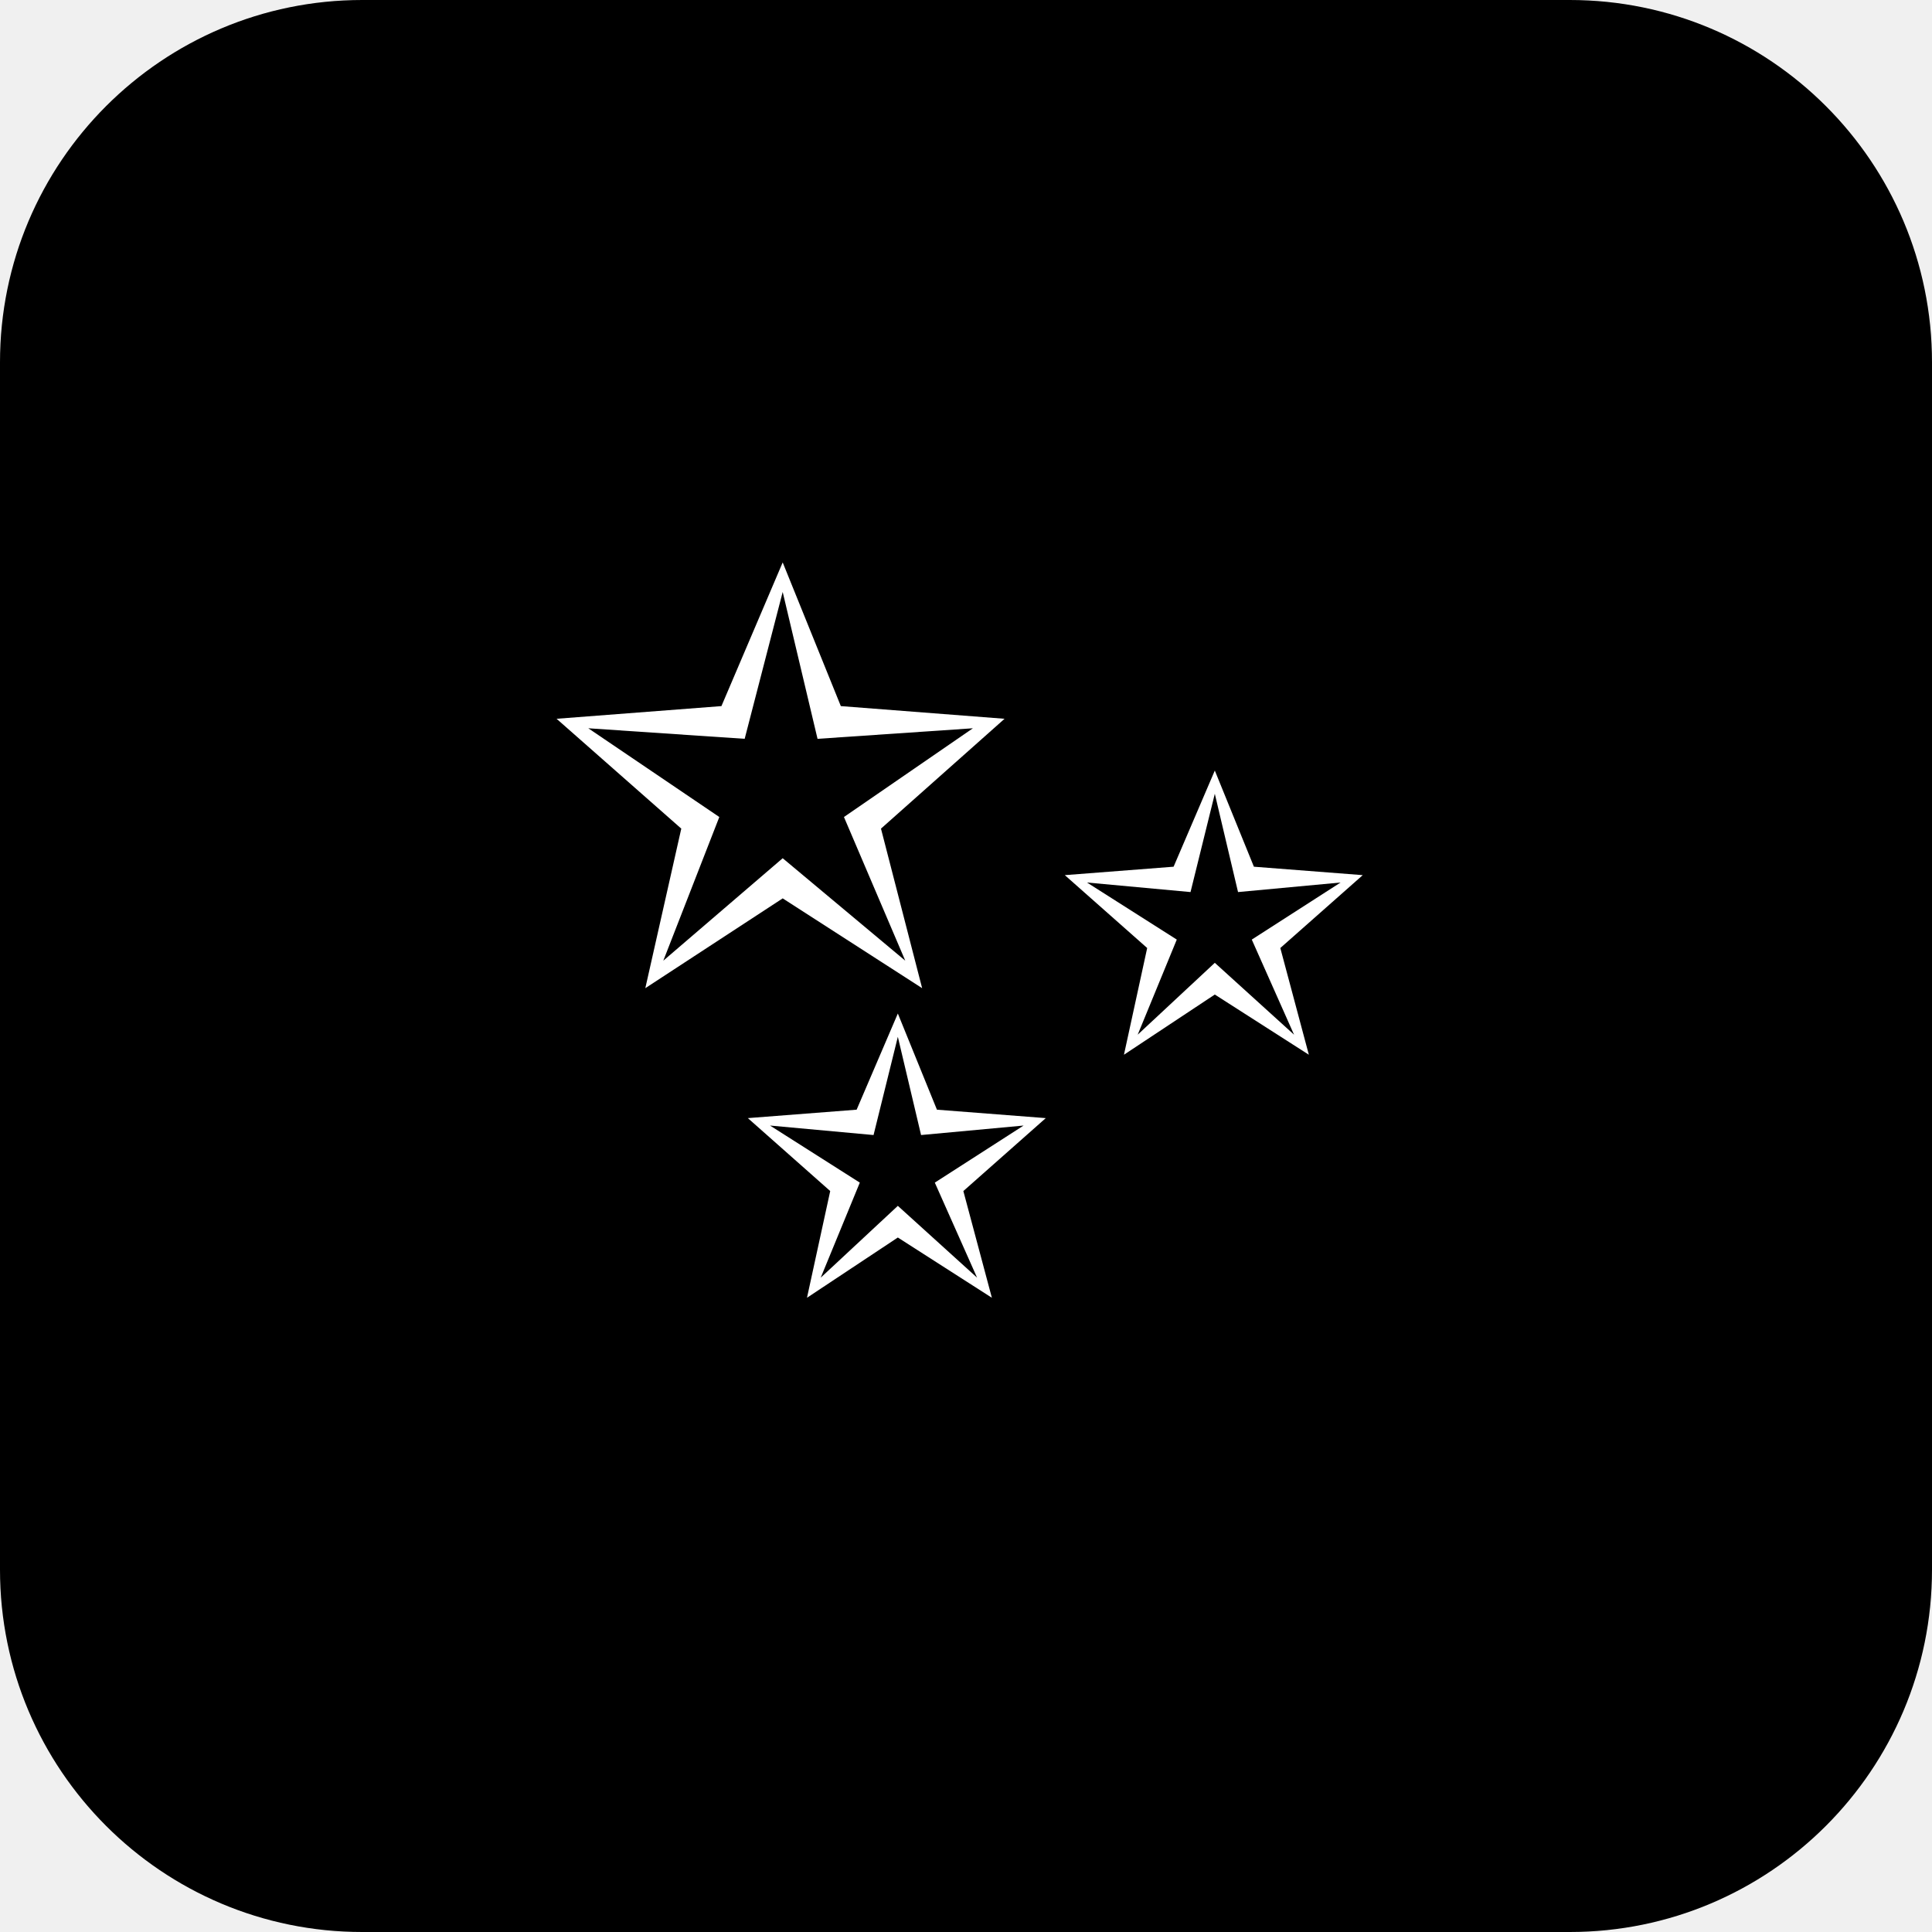
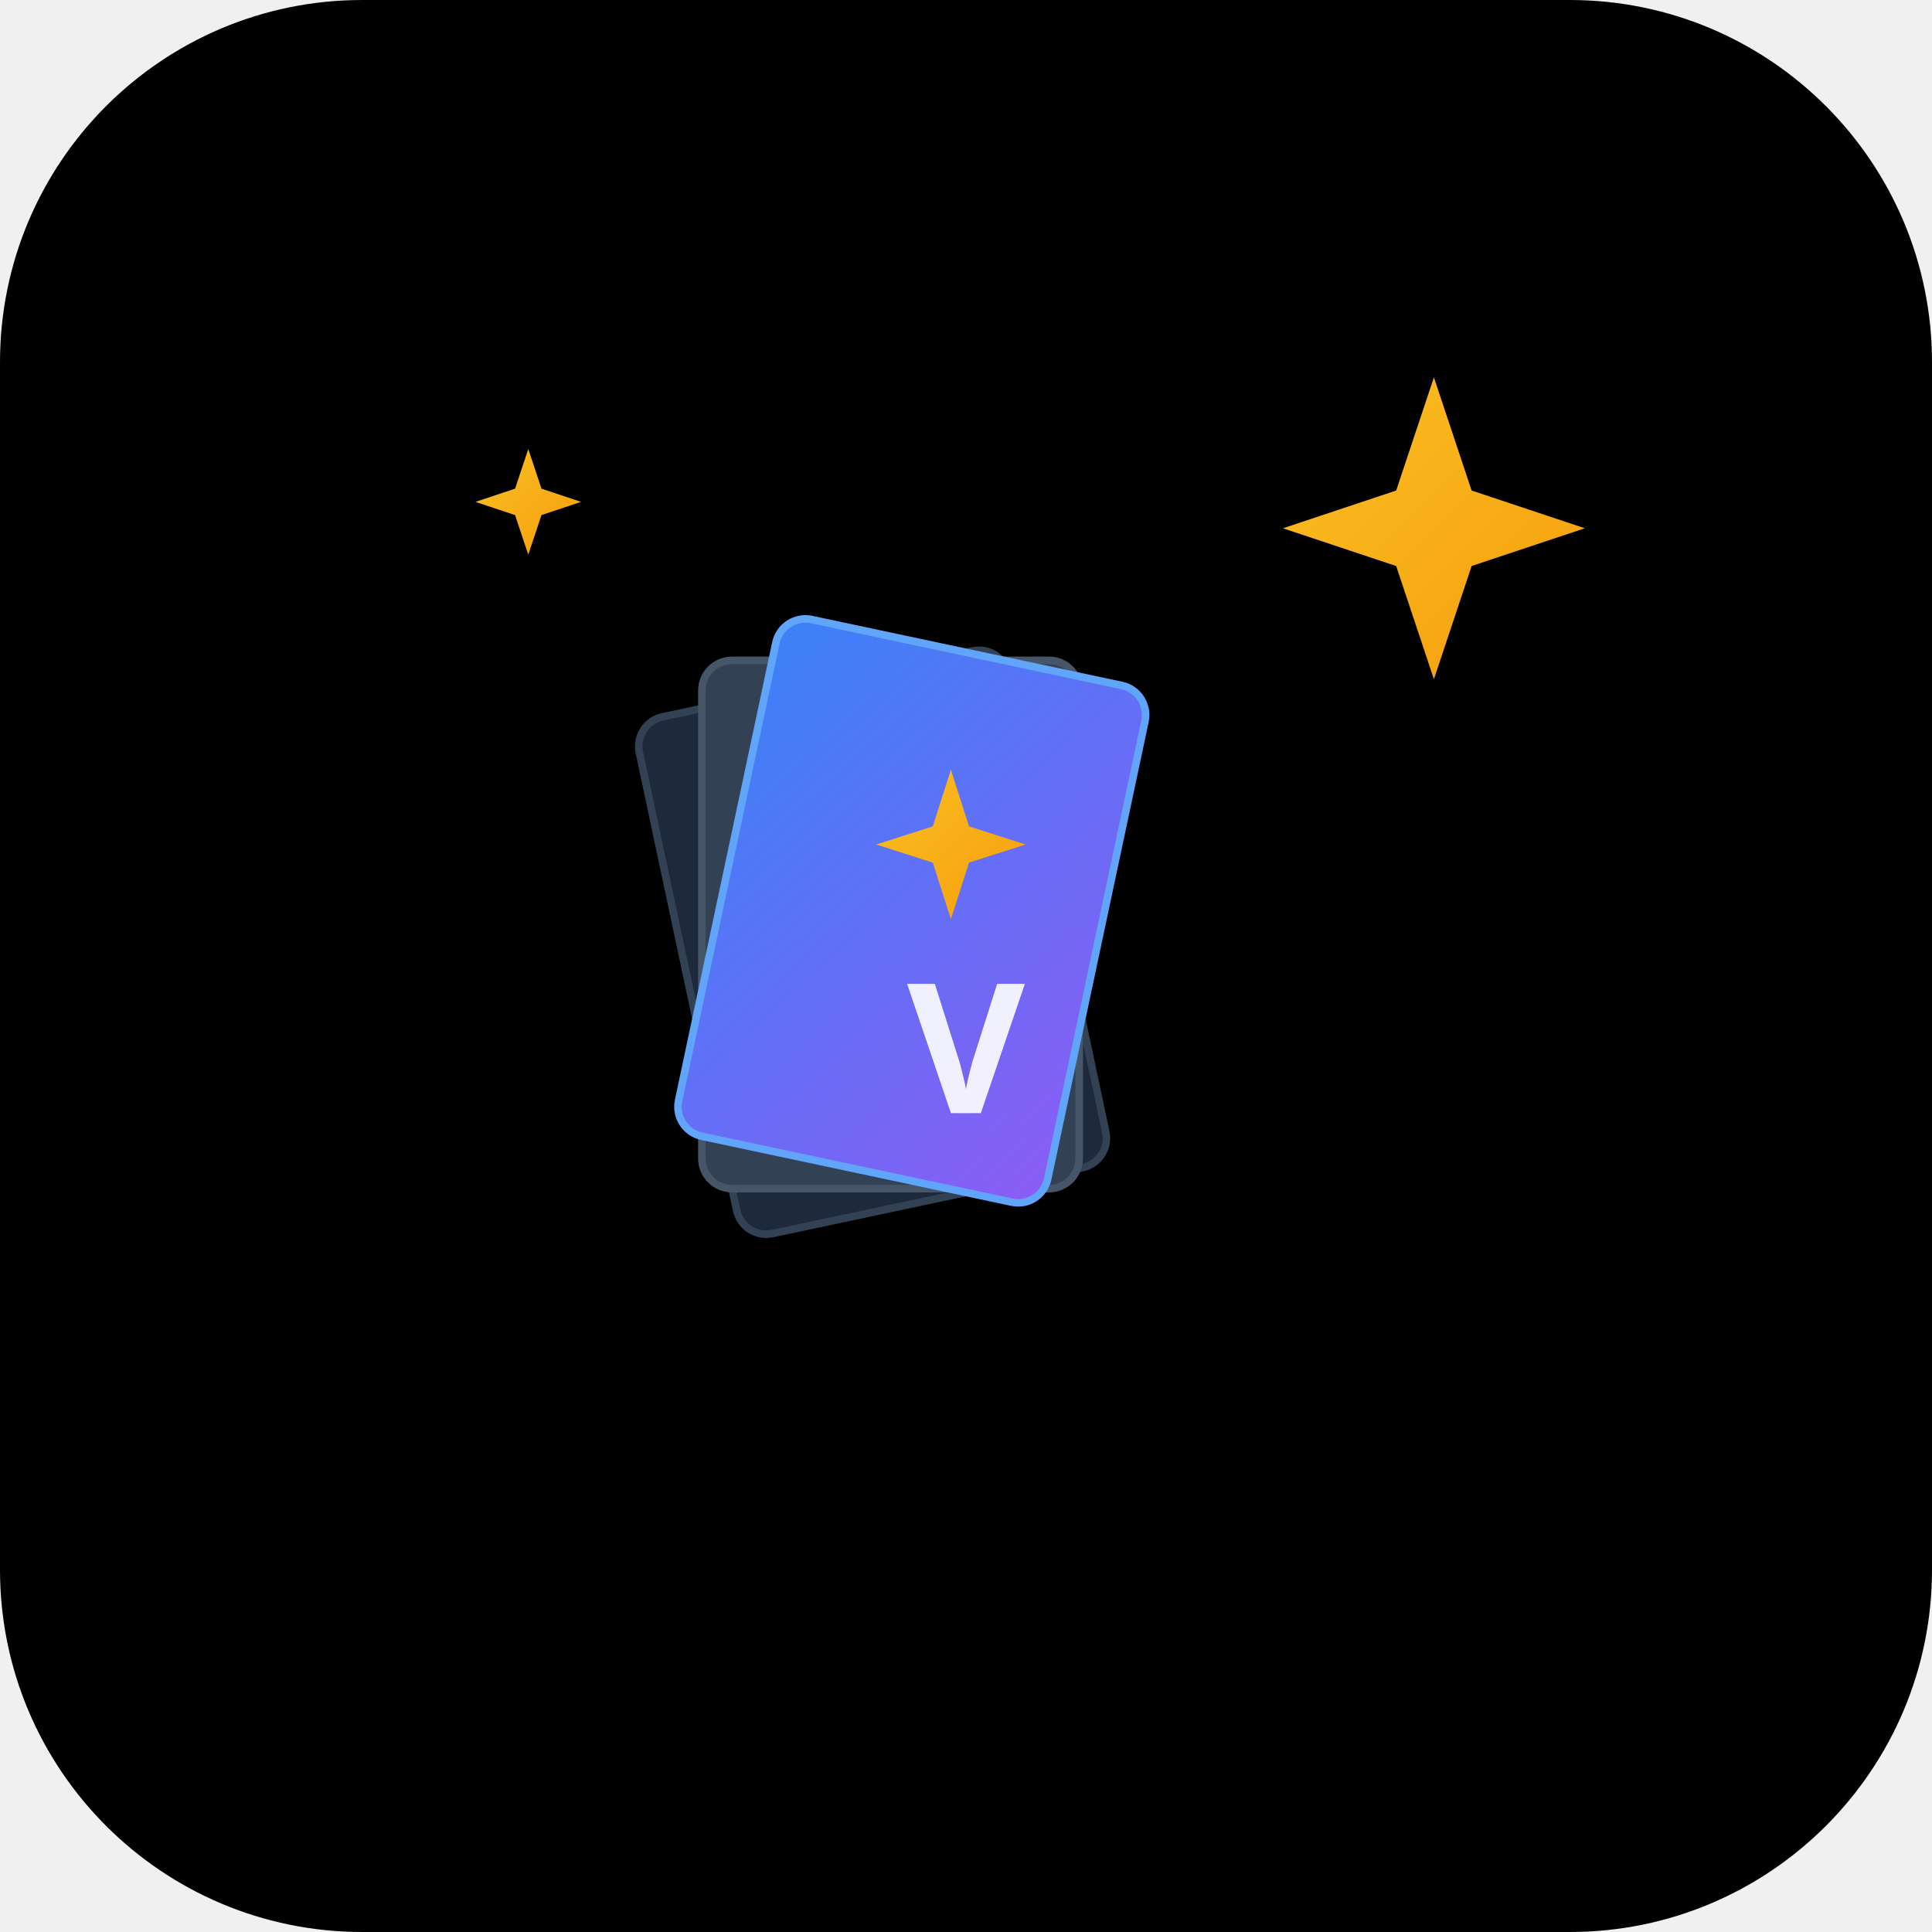
<svg xmlns="http://www.w3.org/2000/svg" viewBox="0 0 512 512">
  <rect width="512" height="512" rx="96" fill="#000" />
-   <text x="256" y="340" font-size="280" text-anchor="middle" fill="#fff">✨</text>
+   <defs>
+     <linearGradient id="cardGrad" x1="0%" y1="0%" x2="100%" y2="100%">
+       <stop offset="0%" style="stop-color:#3b82f6" />
+       <stop offset="100%" style="stop-color:#8b5cf6" />
+     </linearGradient>
+     <linearGradient id="sparkle" x1="0%" y1="0%" x2="100%" y2="100%">
+       <stop offset="0%" style="stop-color:#fbbf24" />
+       <stop offset="100%" style="stop-color:#f59e0b" />
+     </linearGradient>
+   </defs>
+   <g transform="translate(256, 270)">
+     <rect x="-70" y="-95" width="100" height="140" rx="8" fill="#1e293b" transform="rotate(-12)" stroke="#334155" stroke-width="2" />
+     <rect x="-70" y="-95" width="100" height="140" rx="8" fill="#334155" transform="rotate(0)" stroke="#475569" stroke-width="2" />
+     <rect x="-70" y="-95" width="100" height="140" rx="8" fill="url(#cardGrad)" transform="rotate(12)" stroke="#60a5fa" stroke-width="2" />
+   </g>
+   <g fill="url(#sparkle)">
+     <path d="M380 100 L390 130 L420 140 L390 150 L380 180 L370 150 L340 140 L370 130 Z" />
+     <path d="M150 120 L155 135 L170 140 L155 145 L150 160 L145 145 L130 140 L145 135 Z" transform="scale(0.7) translate(50, 50)" />
+     <path d="M420 340 L428 365 L453 373 L428 381 L420 406 L412 381 L387 373 L412 365 Z" transform="scale(0.6)" />
+   </g>
+   <text x="256" y="295" font-family="system-ui, sans-serif" font-size="48" font-weight="bold" fill="white" text-anchor="middle" opacity="0.9">V</text>
</svg>
